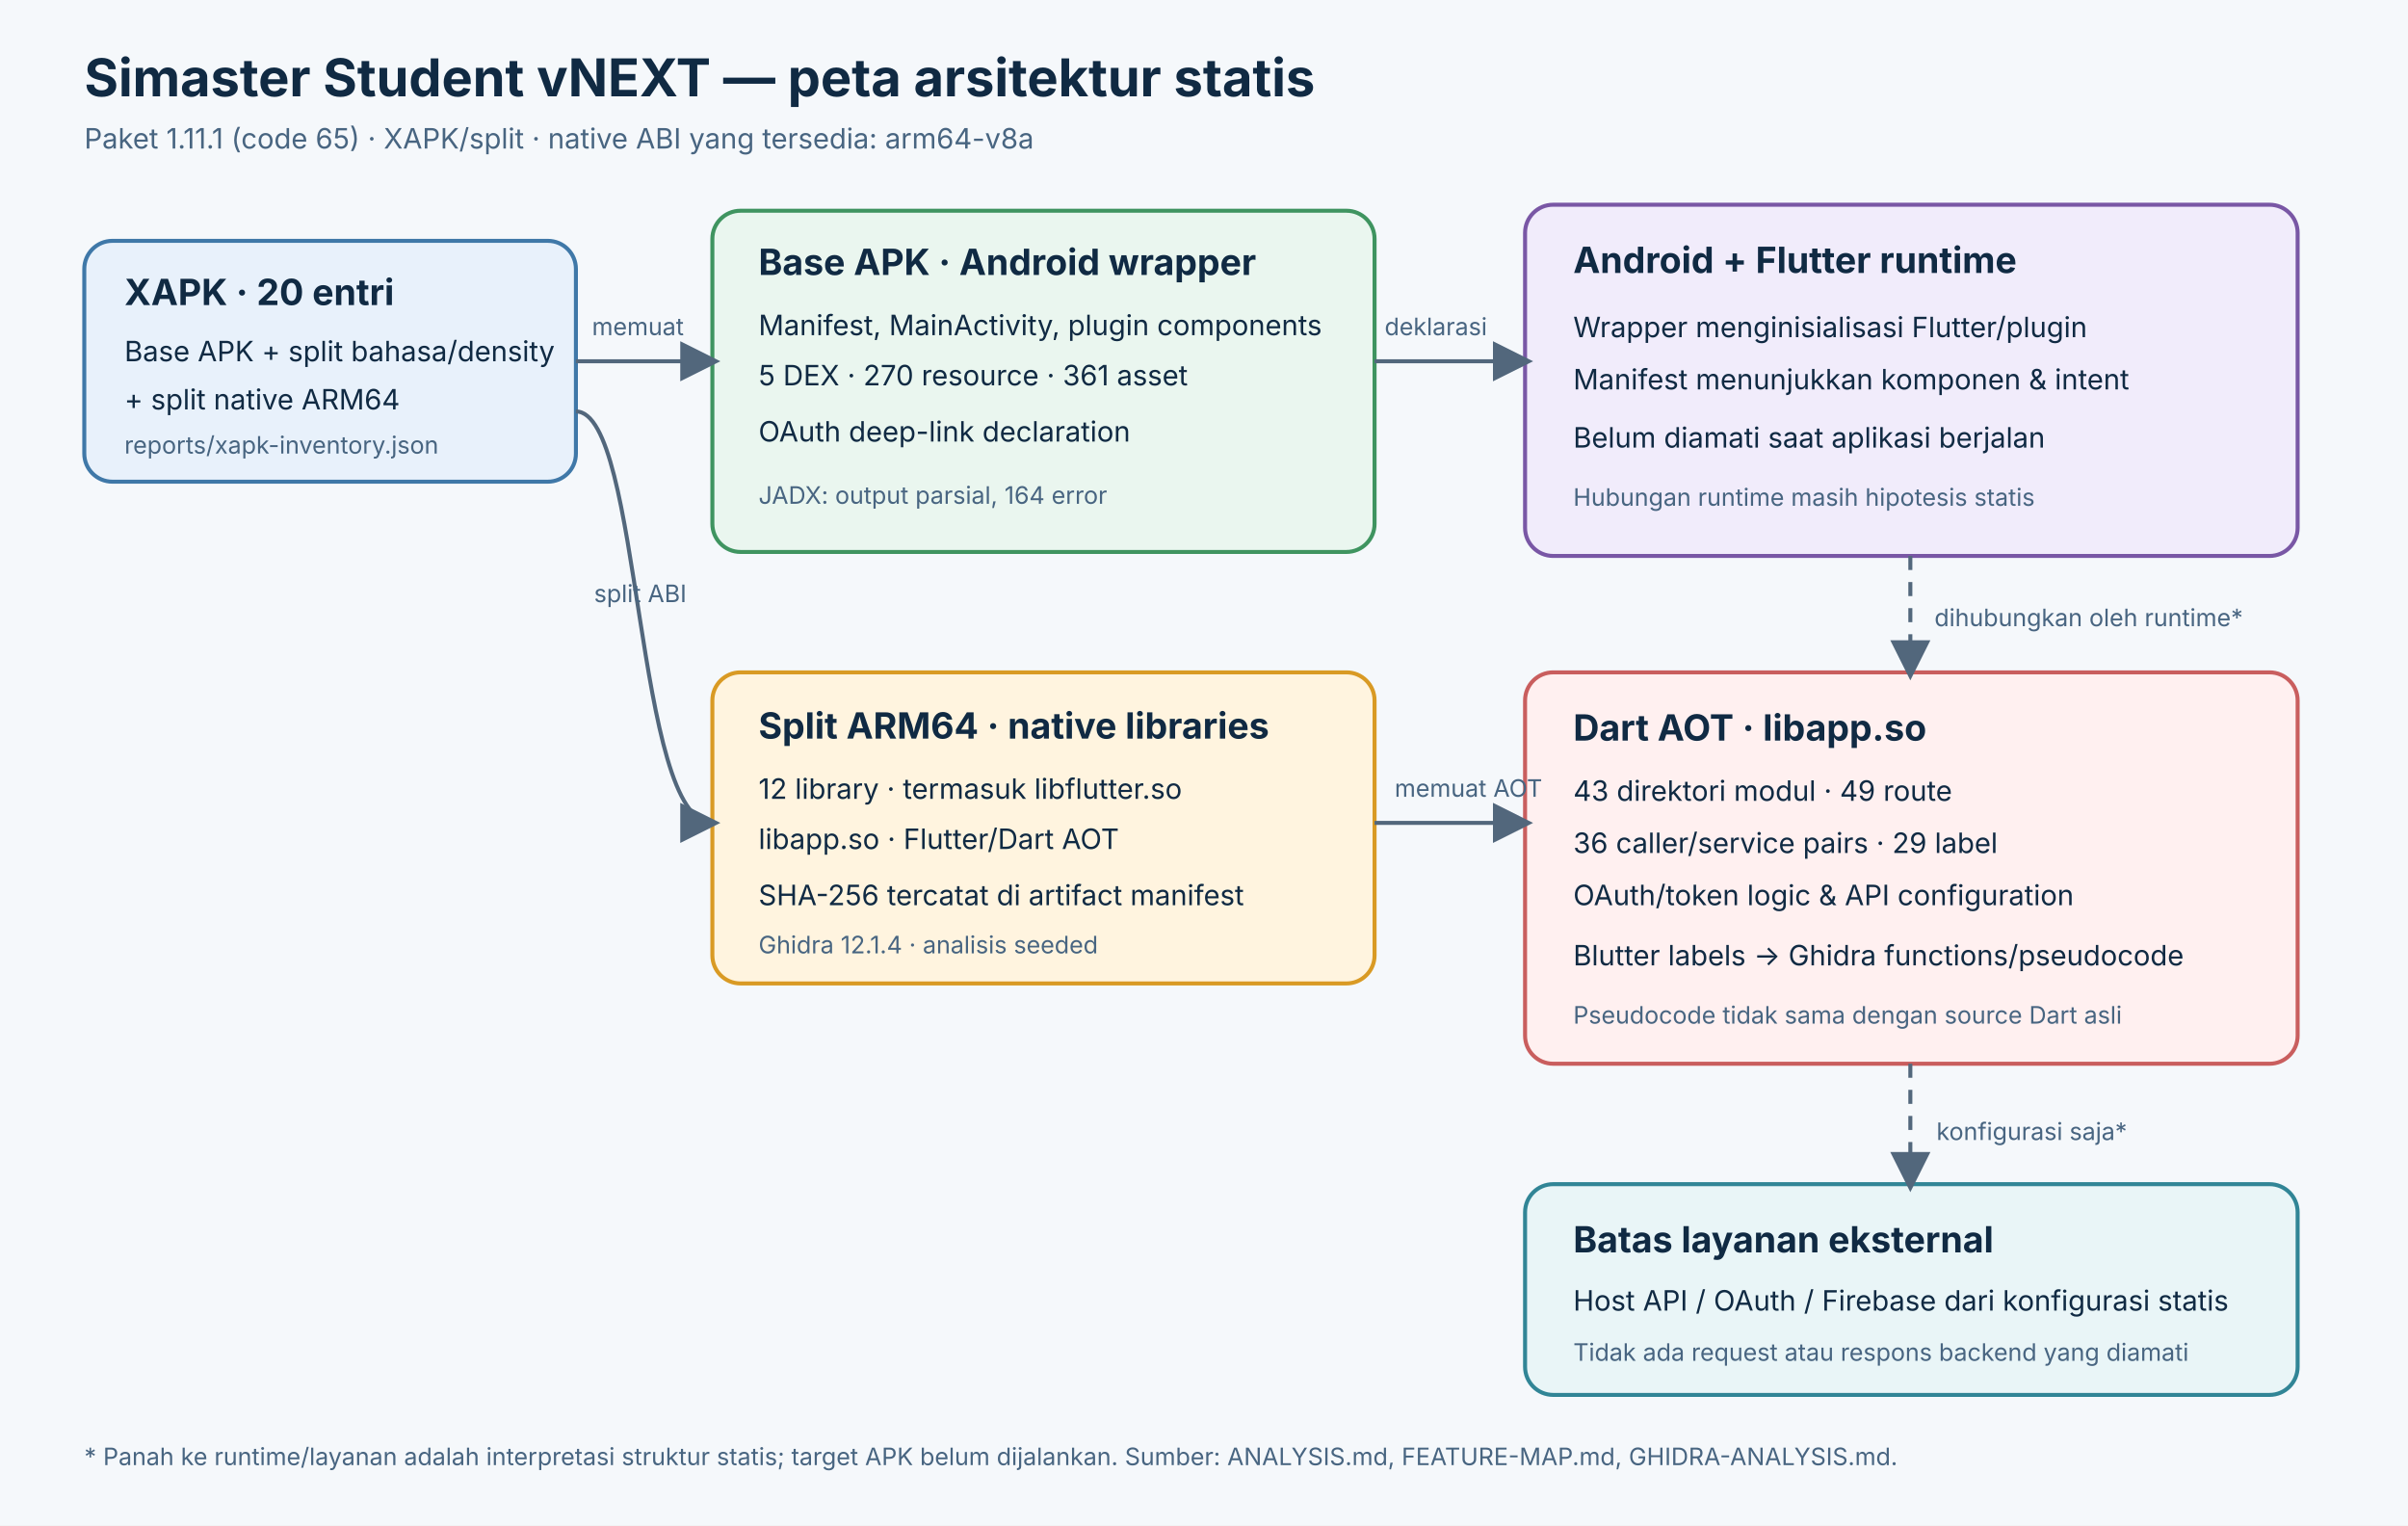
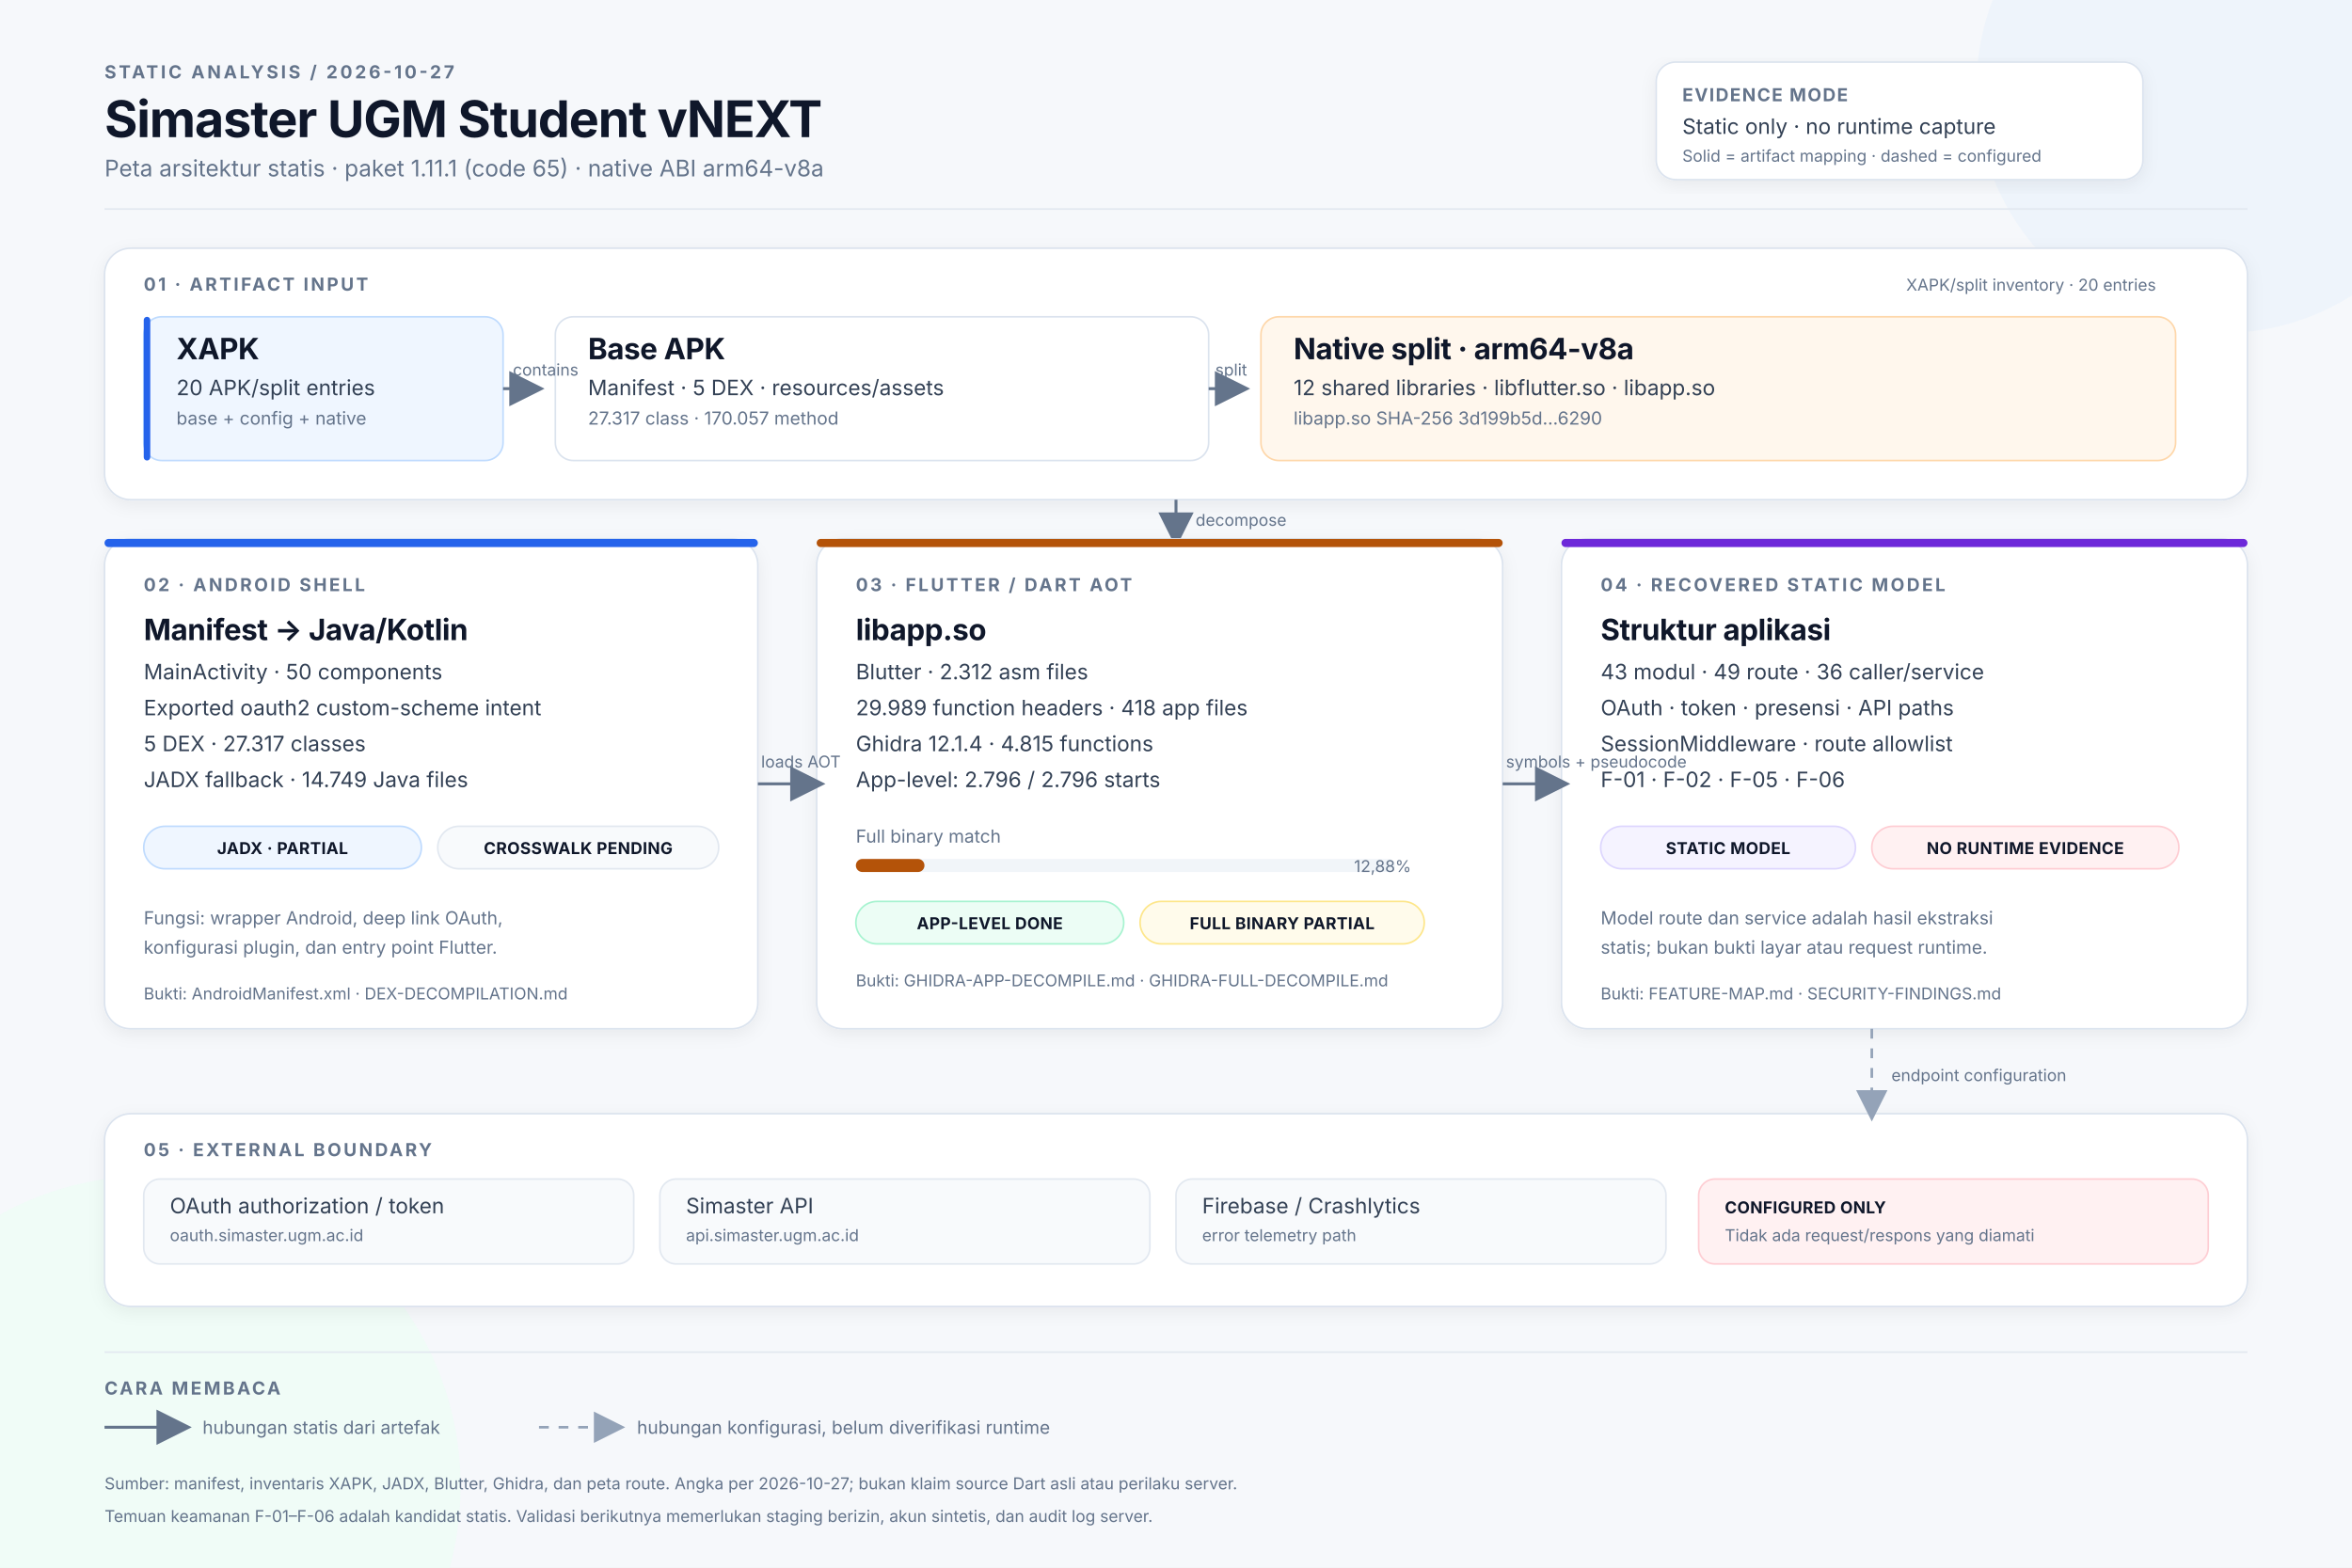
- <svg xmlns="http://www.w3.org/2000/svg" width="1200" height="760" viewBox="0 0 1200 760" role="img" aria-labelledby="title desc">
+ <svg xmlns="http://www.w3.org/2000/svg" width="1440" height="960" viewBox="0 0 1440 960" role="img" aria-labelledby="title desc">
  <defs>
-     <marker id="arrow" markerWidth="10" markerHeight="10" refX="8" refY="5" orient="auto">
-       <path d="M0 0L10 5L0 10z" fill="#52677c" />
+     <marker id="arrow" markerWidth="12" markerHeight="12" refX="9" refY="6" orient="auto">
+       <path d="M0 0L12 6L0 12z" fill="#64748b" />
    </marker>
+     <marker id="arrow-dashed" markerWidth="12" markerHeight="12" refX="9" refY="6" orient="auto">
+       <path d="M0 0L12 6L0 12z" fill="#94a3b8" />
+     </marker>
+     <filter id="shadow" x="-8%" y="-8%" width="116%" height="120%">
+       <feDropShadow dx="0" dy="3" stdDeviation="5" flood-color="#0f172a" flood-opacity="0.06" />
+     </filter>
    <style>
-       text{font-family:Inter,Arial,sans-serif;fill:#102a43}.title{font-size:26px;font-weight:700}.sub{font-size:14px;fill:#486581}.head{font-size:18px;font-weight:700}.body{font-size:14px}.small{font-size:12px;fill:#486581}.node{stroke-width:2;rx:14}.edge{fill:none;stroke:#52677c;stroke-width:2;marker-end:url(#arrow)}.dashed{stroke-dasharray:7 6}
+       text { font-family: Inter, "Segoe UI", Arial, sans-serif; fill: #0f172a; }
+       .eyebrow { font-size: 11px; font-weight: 700; letter-spacing: 1.6px; fill: #64748b; }
+       .title { font-size: 31px; font-weight: 750; letter-spacing: -0.6px; }
+       .subtitle { font-size: 14px; fill: #64748b; }
+       .section { font-size: 11px; font-weight: 700; letter-spacing: 1.4px; fill: #64748b; }
+       .card-title { font-size: 18px; font-weight: 700; letter-spacing: -0.2px; }
+       .card-kicker { font-size: 11px; font-weight: 700; letter-spacing: 0.8px; fill: #64748b; }
+       .body { font-size: 13px; fill: #334155; }
+       .small { font-size: 11px; fill: #64748b; }
+       .tiny { font-size: 10px; fill: #64748b; }
+       .metric { font-size: 20px; font-weight: 750; letter-spacing: -0.3px; }
+       .pill { font-size: 10px; font-weight: 700; letter-spacing: 0.2px; }
+       .edge { fill: none; stroke: #64748b; stroke-width: 1.8; marker-end: url(#arrow); }
+       .edge-dashed { fill: none; stroke: #94a3b8; stroke-width: 1.6; stroke-dasharray: 6 6; marker-end: url(#arrow-dashed); }
+       .divider { stroke: #e2e8f0; stroke-width: 1; }
+       .accent { fill: #0f766e; }
    </style>
  </defs>
-   <rect width="1200" height="760" fill="#f5f8fb" />
-   <text x="42" y="48" class="title">Simaster Student vNEXT — peta arsitektur statis</text>
-   <text x="42" y="74" class="sub">Paket 1.11.1 (code 65) · XAPK/split · native ABI yang tersedia: arm64-v8a</text>
-   <rect x="42" y="120" width="245" height="120" class="node" fill="#e8f1fb" stroke="#3f78a8" />
-   <text x="62" y="152" class="head">XAPK · 20 entri</text>
-   <text x="62" y="180" class="body">Base APK + split bahasa/density</text>
-   <text x="62" y="204" class="body">+ split native ARM64</text>
-   <text x="62" y="226" class="small">reports/xapk-inventory.json</text>
-   <rect x="355" y="105" width="330" height="170" class="node" fill="#eaf6ef" stroke="#3f9460" />
-   <text x="378" y="137" class="head">Base APK · Android wrapper</text>
-   <text x="378" y="167" class="body">Manifest, MainActivity, plugin components</text>
-   <text x="378" y="192" class="body">5 DEX · 270 resource · 361 asset</text>
-   <text x="378" y="220" class="body">OAuth deep-link declaration</text>
-   <text x="378" y="251" class="small">JADX: output parsial, 164 error</text>
-   <rect x="355" y="335" width="330" height="155" class="node" fill="#fff4df" stroke="#d99a24" />
-   <text x="378" y="368" class="head">Split ARM64 · native libraries</text>
-   <text x="378" y="398" class="body">12 library · termasuk libflutter.so</text>
-   <text x="378" y="423" class="body">libapp.so · Flutter/Dart AOT</text>
-   <text x="378" y="451" class="body">SHA-256 tercatat di artifact manifest</text>
-   <text x="378" y="475" class="small">Ghidra 12.1.4 · analisis seeded</text>
-   <rect x="760" y="102" width="385" height="175" class="node" fill="#f1ecfb" stroke="#7957a5" />
-   <text x="784" y="136" class="head">Android + Flutter runtime</text>
-   <text x="784" y="168" class="body">Wrapper menginisialisasi Flutter/plugin</text>
-   <text x="784" y="194" class="body">Manifest menunjukkan komponen &amp; intent</text>
-   <text x="784" y="223" class="body">Belum diamati saat aplikasi berjalan</text>
-   <text x="784" y="252" class="small">Hubungan runtime masih hipotesis statis</text>
-   <rect x="760" y="335" width="385" height="195" class="node" fill="#fff0f0" stroke="#c95e5e" />
-   <text x="784" y="369" class="head">Dart AOT · libapp.so</text>
-   <text x="784" y="399" class="body">43 direktori modul · 49 route</text>
-   <text x="784" y="425" class="body">36 caller/service pairs · 29 label</text>
-   <text x="784" y="451" class="body">OAuth/token logic &amp; API configuration</text>
-   <text x="784" y="481" class="body">Blutter labels → Ghidra functions/pseudocode</text>
-   <text x="784" y="510" class="small">Pseudocode tidak sama dengan source Dart asli</text>
-   <rect x="760" y="590" width="385" height="105" class="node" fill="#e9f5f7" stroke="#318596" />
-   <text x="784" y="624" class="head">Batas layanan eksternal</text>
-   <text x="784" y="653" class="body">Host API / OAuth / Firebase dari konfigurasi statis</text>
-   <text x="784" y="678" class="small">Tidak ada request atau respons backend yang diamati</text>
-   <path d="M287 180H355" class="edge" />
-   <text x="295" y="167" class="small">memuat</text>
-   <path d="M287 205C320 205 316 410 355 410" class="edge" />
-   <text x="296" y="300" class="small">split ABI</text>
-   <path d="M685 180H760" class="edge" />
-   <text x="690" y="167" class="small">deklarasi</text>
-   <path d="M685 410H760" class="edge" />
-   <text x="695" y="397" class="small">memuat AOT</text>
-   <path d="M952 277V335" class="edge dashed" />
-   <text x="964" y="312" class="small">dihubungkan oleh runtime*</text>
-   <path d="M952 530V590" class="edge dashed" />
-   <text x="965" y="568" class="small">konfigurasi saja*</text>
-   <text x="42" y="730" class="small">* Panah ke runtime/layanan adalah interpretasi struktur statis; target APK belum dijalankan. Sumber: ANALYSIS.md, FEATURE-MAP.md, GHIDRA-ANALYSIS.md.</text>
+   <rect width="1440" height="960" fill="#f6f8fb" />
+   <circle cx="1360" cy="54" r="150" fill="#e8f1fb" opacity="0.55" />
+   <circle cx="92" cy="910" r="190" fill="#ecfdf5" opacity="0.65" />
+   <text x="64" y="48" class="eyebrow">STATIC ANALYSIS / 2026-10-27</text>
+   <text x="64" y="84" class="title">Simaster UGM Student vNEXT</text>
+   <text x="64" y="108" class="subtitle">Peta arsitektur statis · paket 1.11.1 (code 65) · native ABI arm64-v8a</text>
+   <g transform="translate(1014,38)">
+     <rect x="0" y="0" width="298" height="72" rx="12" fill="#ffffff" stroke="#dbe3ee" filter="url(#shadow)" />
+     <text x="16" y="24" class="card-kicker">EVIDENCE MODE</text>
+     <text x="16" y="44" class="body">Static only · no runtime capture</text>
+     <text x="16" y="61" class="tiny">Solid = artifact mapping · dashed = configured</text>
+   </g>
+   <line x1="64" y1="128" x2="1376" y2="128" class="divider" />
+   <rect x="64" y="152" width="1312" height="154" rx="16" fill="#ffffff" stroke="#dbe3ee" filter="url(#shadow)" />
+   <text x="88" y="178" class="section">01 · ARTIFACT INPUT</text>
+   <text x="1320" y="178" text-anchor="end" class="tiny">XAPK/split inventory · 20 entries</text>
+   <rect x="88" y="194" width="220" height="88" rx="11" fill="#eff6ff" stroke="#bfdbfe" />
+   <rect x="88" y="194" width="4" height="88" rx="2" fill="#2563eb" />
+   <text x="108" y="220" class="card-title">XAPK</text>
+   <text x="108" y="242" class="body">20 APK/split entries</text>
+   <text x="108" y="260" class="small">base + config + native</text>
+   <rect x="340" y="194" width="400" height="88" rx="11" fill="#ffffff" stroke="#dbe3ee" />
+   <text x="360" y="220" class="card-title">Base APK</text>
+   <text x="360" y="242" class="body">Manifest · 5 DEX · resources/assets</text>
+   <text x="360" y="260" class="small">27.317 class · 170.057 method</text>
+   <rect x="772" y="194" width="560" height="88" rx="11" fill="#fff7ed" stroke="#fed7aa" />
+   <text x="792" y="220" class="card-title">Native split · arm64-v8a</text>
+   <text x="792" y="242" class="body">12 shared libraries · libflutter.so · libapp.so</text>
+   <text x="792" y="260" class="small">libapp.so SHA-256 3d199b5d…6290</text>
+   <path d="M308 238H328" class="edge" />
+   <text x="314" y="230" class="tiny">contains</text>
+   <path d="M740 238H760" class="edge" />
+   <text x="744" y="230" class="tiny">split</text>
+   <path d="M720 306V330" class="edge" />
+   <text x="732" y="322" class="tiny">decompose</text>
+   <rect x="64" y="330" width="400" height="300" rx="16" fill="#ffffff" stroke="#dbe3ee" filter="url(#shadow)" />
+   <rect x="64" y="330" width="400" height="5" rx="2.5" fill="#2563eb" />
+   <text x="88" y="362" class="section">02 · ANDROID SHELL</text>
+   <text x="88" y="392" class="card-title">Manifest → Java/Kotlin</text>
+   <text x="88" y="416" class="body">MainActivity · 50 components</text>
+   <text x="88" y="438" class="body">Exported oauth2 custom-scheme intent</text>
+   <text x="88" y="460" class="body">5 DEX · 27.317 classes</text>
+   <text x="88" y="482" class="body">JADX fallback · 14.749 Java files</text>
+   <rect x="88" y="506" width="170" height="26" rx="13" fill="#eff6ff" stroke="#bfdbfe" />
+   <text x="173" y="523" text-anchor="middle" class="pill" fill="#1d4ed8">JADX · PARTIAL</text>
+   <rect x="268" y="506" width="172" height="26" rx="13" fill="#f8fafc" stroke="#e2e8f0" />
+   <text x="354" y="523" text-anchor="middle" class="pill" fill="#475569">CROSSWALK PENDING</text>
+   <text x="88" y="566" class="small">Fungsi: wrapper Android, deep link OAuth,</text>
+   <text x="88" y="584" class="small">konfigurasi plugin, dan entry point Flutter.</text>
+   <text x="88" y="612" class="tiny">Bukti: AndroidManifest.xml · DEX-DECOMPILATION.md</text>
+   <rect x="500" y="330" width="420" height="300" rx="16" fill="#ffffff" stroke="#dbe3ee" filter="url(#shadow)" />
+   <rect x="500" y="330" width="420" height="5" rx="2.5" fill="#b45309" />
+   <text x="524" y="362" class="section">03 · FLUTTER / DART AOT</text>
+   <text x="524" y="392" class="card-title">libapp.so</text>
+   <text x="524" y="416" class="body">Blutter · 2.312 asm files</text>
+   <text x="524" y="438" class="body">29.989 function headers · 418 app files</text>
+   <text x="524" y="460" class="body">Ghidra 12.1.4 · 4.815 functions</text>
+   <text x="524" y="482" class="body">App-level: 2.796 / 2.796 starts</text>
+   <text x="524" y="516" class="small">Full binary match</text>
+   <rect x="524" y="526" width="330" height="8" rx="4" fill="#f1f5f9" />
+   <rect x="524" y="526" width="42" height="8" rx="4" fill="#b45309" />
+   <text x="864" y="534" text-anchor="end" class="tiny">12,88%</text>
+   <rect x="524" y="552" width="164" height="26" rx="13" fill="#ecfdf5" stroke="#a7f3d0" />
+   <text x="606" y="569" text-anchor="middle" class="pill" fill="#047857">APP-LEVEL DONE</text>
+   <rect x="698" y="552" width="174" height="26" rx="13" fill="#fffbeb" stroke="#fde68a" />
+   <text x="785" y="569" text-anchor="middle" class="pill" fill="#92400e">FULL BINARY PARTIAL</text>
+   <text x="524" y="604" class="tiny">Bukti: GHIDRA-APP-DECOMPILE.md · GHIDRA-FULL-DECOMPILE.md</text>
+   <rect x="956" y="330" width="420" height="300" rx="16" fill="#ffffff" stroke="#dbe3ee" filter="url(#shadow)" />
+   <rect x="956" y="330" width="420" height="5" rx="2.5" fill="#6d28d9" />
+   <text x="980" y="362" class="section">04 · RECOVERED STATIC MODEL</text>
+   <text x="980" y="392" class="card-title">Struktur aplikasi</text>
+   <text x="980" y="416" class="body">43 modul · 49 route · 36 caller/service</text>
+   <text x="980" y="438" class="body">OAuth · token · presensi · API paths</text>
+   <text x="980" y="460" class="body">SessionMiddleware · route allowlist</text>
+   <text x="980" y="482" class="body">F-01 · F-02 · F-05 · F-06</text>
+   <rect x="980" y="506" width="156" height="26" rx="13" fill="#f5f3ff" stroke="#ddd6fe" />
+   <text x="1058" y="523" text-anchor="middle" class="pill" fill="#6d28d9">STATIC MODEL</text>
+   <rect x="1146" y="506" width="188" height="26" rx="13" fill="#fff1f2" stroke="#fecdd3" />
+   <text x="1240" y="523" text-anchor="middle" class="pill" fill="#be123c">NO RUNTIME EVIDENCE</text>
+   <text x="980" y="566" class="small">Model route dan service adalah hasil ekstraksi</text>
+   <text x="980" y="584" class="small">statis; bukan bukti layar atau request runtime.</text>
+   <text x="980" y="612" class="tiny">Bukti: FEATURE-MAP.md · SECURITY-FINDINGS.md</text>
+   <path d="M464 480H500" class="edge" />
+   <text x="466" y="470" class="tiny">loads AOT</text>
+   <path d="M920 480H956" class="edge" />
+   <text x="922" y="470" class="tiny">symbols + pseudocode</text>
+   <rect x="64" y="682" width="1312" height="118" rx="16" fill="#ffffff" stroke="#dbe3ee" filter="url(#shadow)" />
+   <text x="88" y="708" class="section">05 · EXTERNAL BOUNDARY</text>
+   <rect x="88" y="722" width="300" height="52" rx="10" fill="#f8fafc" stroke="#e2e8f0" />
+   <text x="104" y="743" class="body">OAuth authorization / token</text>
+   <text x="104" y="760" class="tiny">oauth.simaster.ugm.ac.id</text>
+   <rect x="404" y="722" width="300" height="52" rx="10" fill="#f8fafc" stroke="#e2e8f0" />
+   <text x="420" y="743" class="body">Simaster API</text>
+   <text x="420" y="760" class="tiny">api.simaster.ugm.ac.id</text>
+   <rect x="720" y="722" width="300" height="52" rx="10" fill="#f8fafc" stroke="#e2e8f0" />
+   <text x="736" y="743" class="body">Firebase / Crashlytics</text>
+   <text x="736" y="760" class="tiny">error telemetry path</text>
+   <rect x="1040" y="722" width="312" height="52" rx="10" fill="#fff1f2" stroke="#fecdd3" />
+   <text x="1056" y="743" class="pill" fill="#be123c">CONFIGURED ONLY</text>
+   <text x="1056" y="760" class="tiny">Tidak ada request/respons yang diamati</text>
+   <path d="M1146 630V682" class="edge-dashed" />
+   <text x="1158" y="662" class="tiny">endpoint configuration</text>
+   <line x1="64" y1="828" x2="1376" y2="828" class="divider" />
+   <text x="64" y="854" class="section">CARA MEMBACA</text>
+   <line x1="64" y1="874" x2="112" y2="874" class="edge" />
+   <text x="124" y="878" class="small">hubungan statis dari artefak</text>
+   <line x1="330" y1="874" x2="378" y2="874" class="edge-dashed" />
+   <text x="390" y="878" class="small">hubungan konfigurasi, belum diverifikasi runtime</text>
+   <text x="64" y="912" class="tiny">Sumber: manifest, inventaris XAPK, JADX, Blutter, Ghidra, dan peta route. Angka per 2026-10-27; bukan klaim source Dart asli atau perilaku server.</text>
+   <text x="64" y="932" class="tiny">Temuan keamanan F-01–F-06 adalah kandidat statis. Validasi berikutnya memerlukan staging berizin, akun sintetis, dan audit log server.</text>
</svg>
